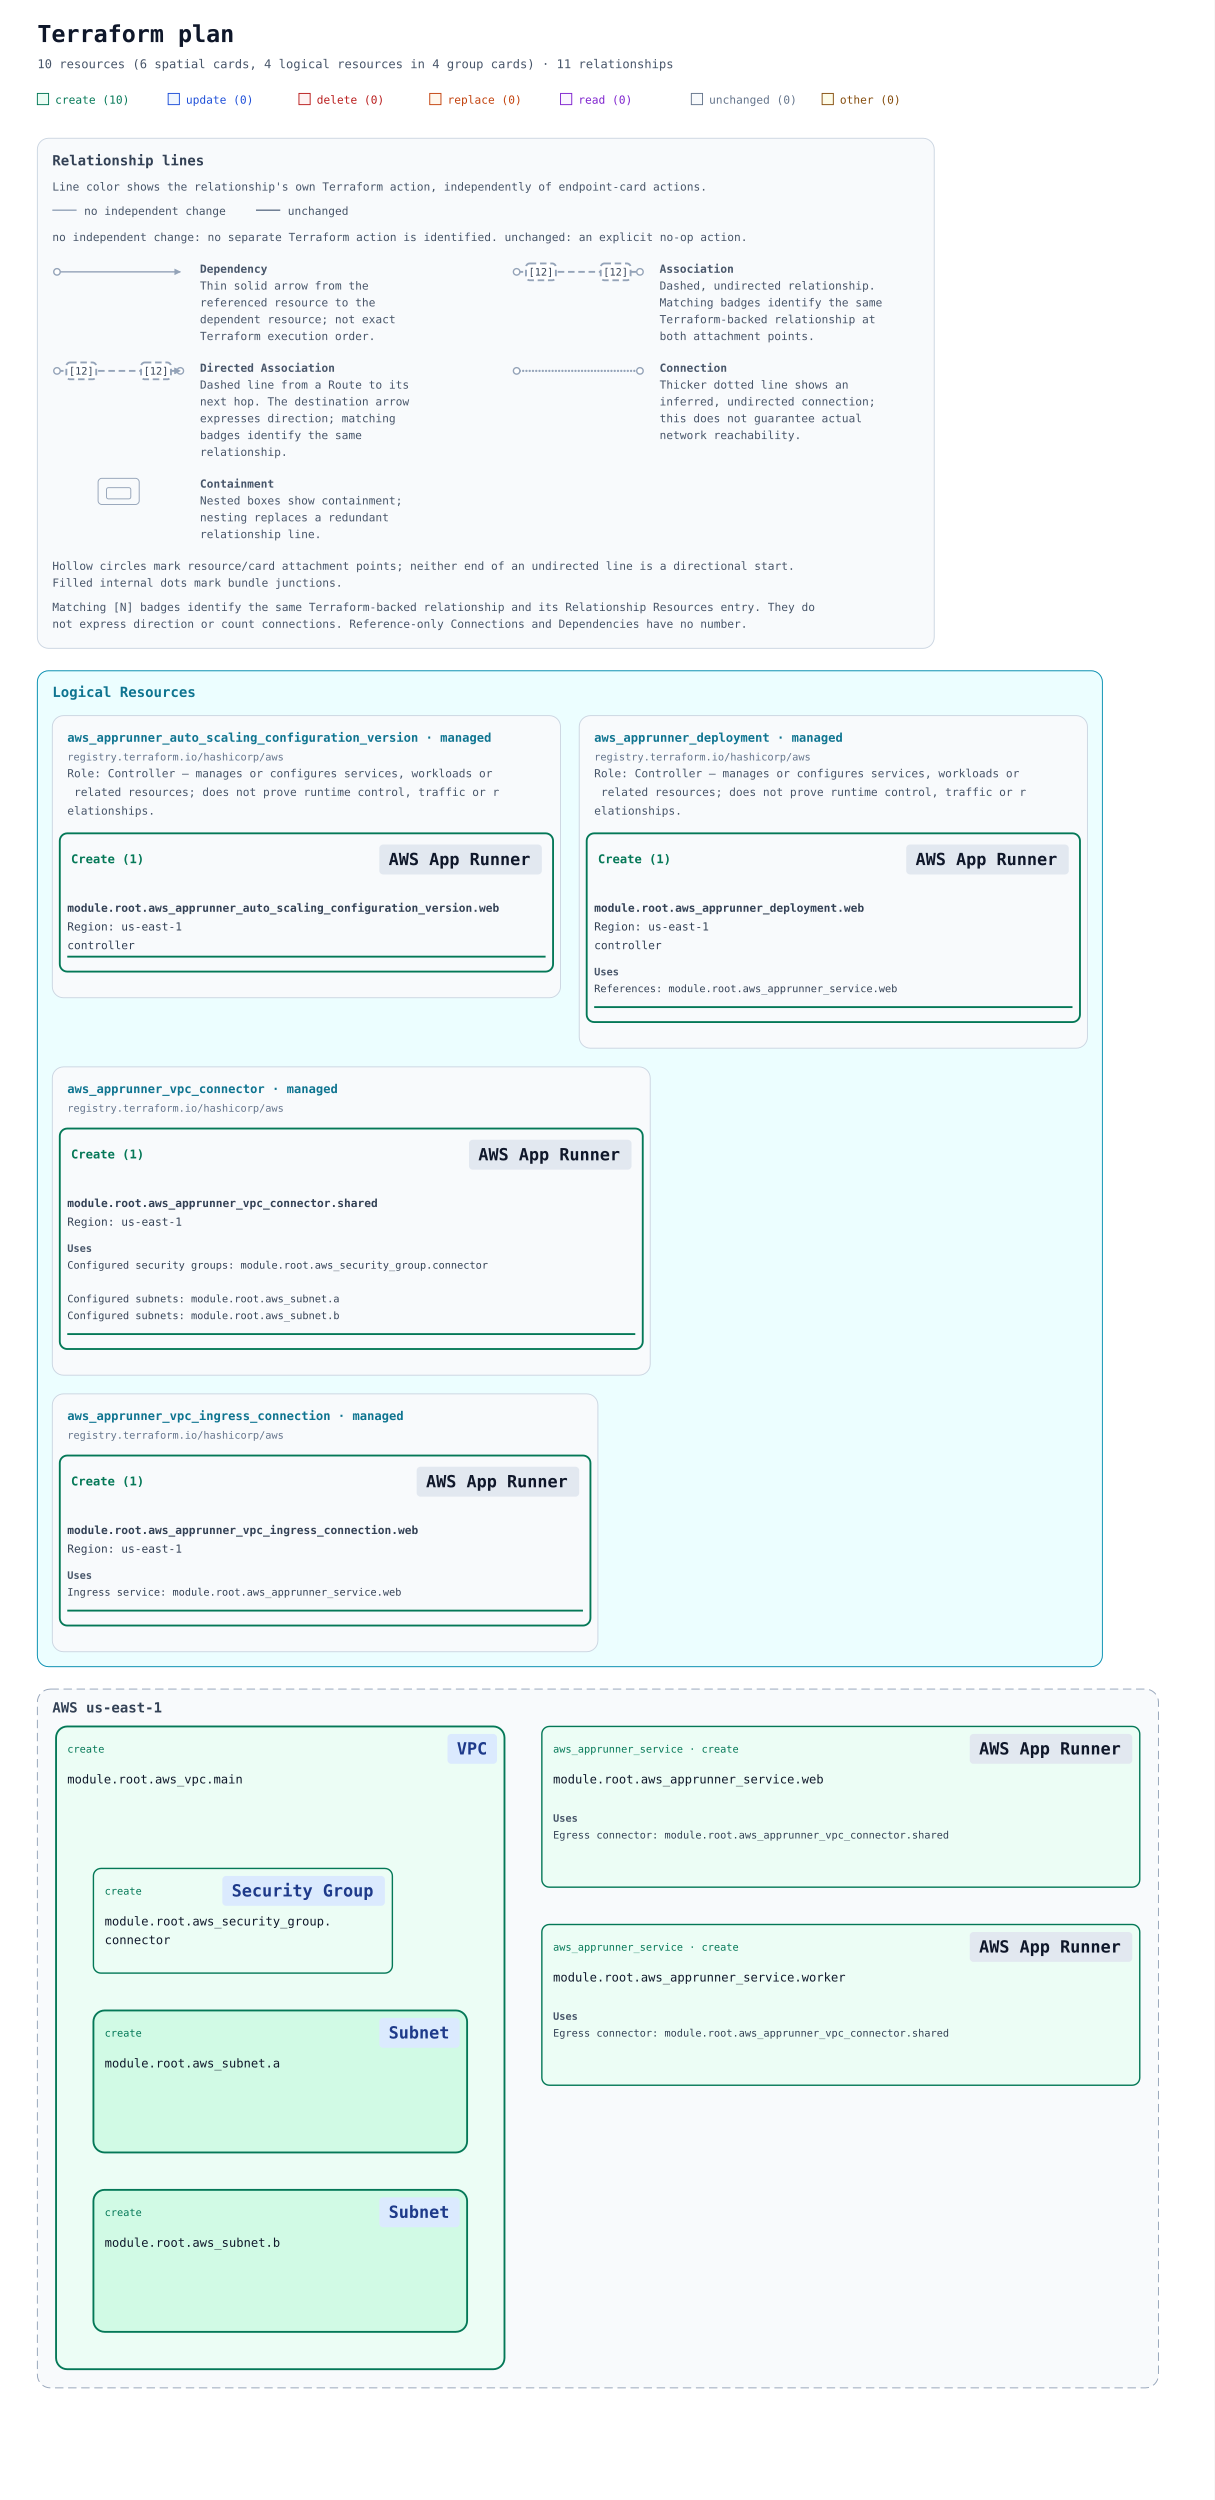
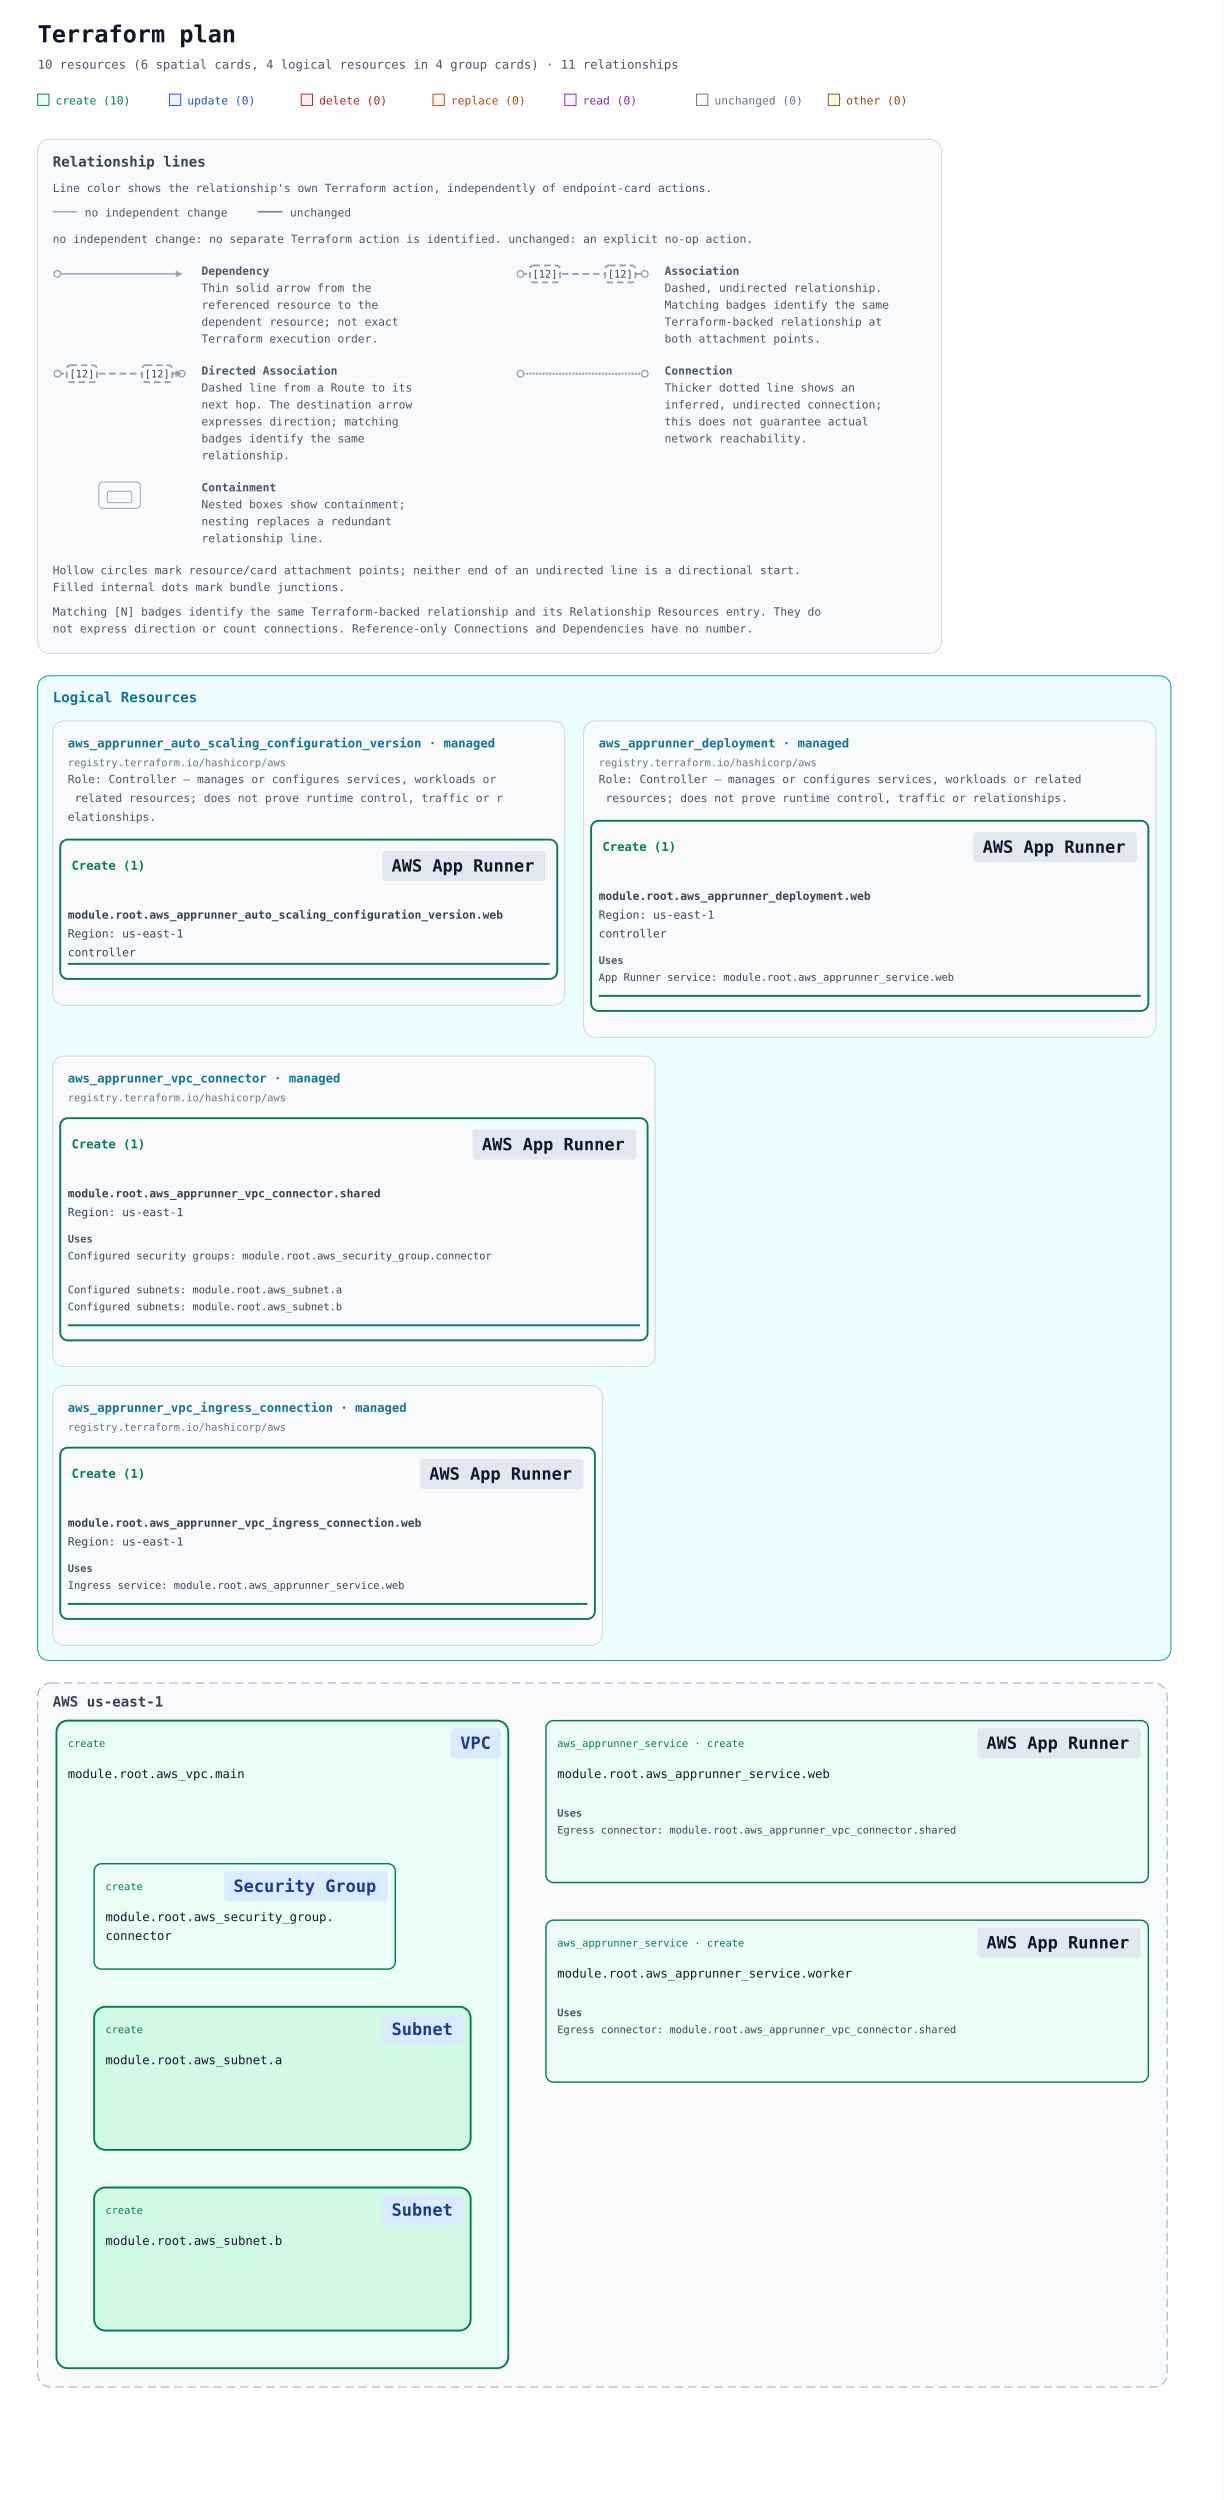
- <svg xmlns="http://www.w3.org/2000/svg" width="1300" height="2676" viewBox="0 0 1300 2676" role="img" aria-labelledby="title description">
+ <svg xmlns="http://www.w3.org/2000/svg" width="1300" height="2656" viewBox="0 0 1300 2656" role="img" aria-labelledby="title description">
  <defs>
    <marker id="arrow" viewBox="0 0 10 10" refX="9" refY="5" markerWidth="7" markerHeight="7" markerUnits="userSpaceOnUse" orient="auto-start-reverse">
      <path d="M 0 0 L 10 5 L 0 10 z" fill="#94a3b8" />
    </marker>
  </defs>
  <rect width="100%" height="100%" fill="#ffffff" />
  <g font-family="ui-monospace, SFMono-Regular, Consolas, monospace">
    <text x="40" y="45" font-size="25" font-weight="700" fill="#0f172a">Terraform plan</text>
    <text x="40" y="73" font-size="13" fill="#475569">10 resources (6 spatial cards, 4 logical resources in 4 group cards) · 11 relationships</text>
    <rect x="40" y="100" width="12" height="12" fill="#ecfdf5" stroke="#047857" />
    <text x="59" y="111" font-size="12" fill="#047857">create (10)</text>
    <rect x="180" y="100" width="12" height="12" fill="#eff6ff" stroke="#1d4ed8" />
    <text x="199" y="111" font-size="12" fill="#1d4ed8">update (0)</text>
    <rect x="320" y="100" width="12" height="12" fill="#fef2f2" stroke="#b91c1c" />
    <text x="339" y="111" font-size="12" fill="#b91c1c">delete (0)</text>
    <rect x="460" y="100" width="12" height="12" fill="#fff7ed" stroke="#c2410c" />
    <text x="479" y="111" font-size="12" fill="#c2410c">replace (0)</text>
    <rect x="600" y="100" width="12" height="12" fill="#faf5ff" stroke="#7e22ce" />
    <text x="619" y="111" font-size="12" fill="#7e22ce">read (0)</text>
    <rect x="740" y="100" width="12" height="12" fill="#f8fafc" stroke="#64748b" />
    <text x="759" y="111" font-size="12" fill="#64748b">unchanged (0)</text>
    <rect x="880" y="100" width="12" height="12" fill="#fefce8" stroke="#854d0e" />
    <text x="899" y="111" font-size="12" fill="#854d0e">other (0)</text>
    <g id="relationship-legend" font-size="12" fill="#475569" transform="translate(40 148)">
      <rect width="960" height="546" rx="12" fill="#f8fafc" stroke="#cbd5e1" />
      <text x="16" y="29" font-size="15" font-weight="700" fill="#334155">Relationship lines</text>
      <text x="16" y="56">Line color shows the relationship's own Terraform action, independently of endpoint-card actions.</text>
      <path data-legend-action="none" d="M 16 77 H 42" fill="none" stroke="#94a3b8" stroke-width="1.5" />
      <text x="50" y="82">no independent change</text>
      <path data-legend-action="unchanged" d="M 234 77 H 260" fill="none" stroke="#64748b" stroke-width="1.5" />
      <text x="268" y="82">unchanged</text>
      <text x="16" y="110">no independent change: no separate Terraform action is identified. unchanged: an explicit no-op action.</text>
      <g data-legend-entry="dependency" transform="translate(0 132)">
        <g data-legend-sample="dependency">
          <path data-legend-kind="dependency" data-directionality="directed" d="M 21 11 H 153" fill="none" stroke="#94a3b8" stroke-width="1.5" marker-end="url(#arrow)" />
          <circle data-legend-endpoint="source" cx="21" cy="11" r="3.5" fill="#ffffff" stroke="#94a3b8" stroke-width="1.5" />
        </g>
        <text x="174" y="12" font-weight="700">Dependency</text>
        <text x="174" y="30">Thin solid arrow from the</text>
        <text x="174" y="48">referenced resource to the</text>
        <text x="174" y="66">dependent resource; not exact</text>
        <text x="174" y="84">Terraform execution order.</text>
      </g>
      <g data-legend-entry="association" transform="translate(492 132)">
        <g data-legend-sample="association">
          <path data-legend-kind="association" data-directionality="undirected" d="M 21 11 H 153" fill="none" stroke="#94a3b8" stroke-width="2" stroke-dasharray="7 4" />
          <circle data-legend-endpoint="source" cx="21" cy="11" r="3.5" fill="#ffffff" stroke="#94a3b8" stroke-width="1.5" />
          <circle data-legend-endpoint="target" cx="153" cy="11" r="3.5" fill="#ffffff" stroke="#94a3b8" stroke-width="1.5" />
          <g data-legend-badge="source">
            <rect x="31" y="2" width="32" height="18" rx="4" fill="#ffffff" stroke="#94a3b8" stroke-width="2" stroke-dasharray="7 4" />
            <text x="47" y="15" text-anchor="middle" font-size="11" fill="#334155">[12]</text>
          </g>
          <g data-legend-badge="target">
            <rect x="111" y="2" width="32" height="18" rx="4" fill="#ffffff" stroke="#94a3b8" stroke-width="2" stroke-dasharray="7 4" />
            <text x="127" y="15" text-anchor="middle" font-size="11" fill="#334155">[12]</text>
          </g>
        </g>
        <text x="174" y="12" font-weight="700">Association</text>
        <text x="174" y="30">Dashed, undirected relationship.</text>
        <text x="174" y="48">Matching badges identify the same</text>
        <text x="174" y="66">Terraform-backed relationship at</text>
        <text x="174" y="84">both attachment points.</text>
      </g>
      <g data-legend-entry="directed-association" transform="translate(0 238)">
        <g data-legend-sample="directed-association">
          <path data-legend-kind="directed-association" data-directionality="directed" d="M 21 11 H 153" fill="none" stroke="#94a3b8" stroke-width="2" stroke-dasharray="7 4" marker-end="url(#arrow)" />
          <circle data-legend-endpoint="source" cx="21" cy="11" r="3.5" fill="#ffffff" stroke="#94a3b8" stroke-width="1.5" />
          <circle data-legend-endpoint="target" cx="153" cy="11" r="3.5" fill="#ffffff" stroke="#94a3b8" stroke-width="1.5" />
          <path data-legend-arrow="true" d="M 146.7 7.5 L 153.7 11 L 146.7 14.5 Z" fill="#94a3b8" />
          <g data-legend-badge="source">
            <rect x="31" y="2" width="32" height="18" rx="4" fill="#ffffff" stroke="#94a3b8" stroke-width="2" stroke-dasharray="7 4" />
            <text x="47" y="15" text-anchor="middle" font-size="11" fill="#334155">[12]</text>
          </g>
          <g data-legend-badge="target">
            <rect x="111" y="2" width="32" height="18" rx="4" fill="#ffffff" stroke="#94a3b8" stroke-width="2" stroke-dasharray="7 4" />
            <text x="127" y="15" text-anchor="middle" font-size="11" fill="#334155">[12]</text>
          </g>
        </g>
        <text x="174" y="12" font-weight="700">Directed Association</text>
        <text x="174" y="30">Dashed line from a Route to its</text>
        <text x="174" y="48">next hop. The destination arrow</text>
        <text x="174" y="66">expresses direction; matching</text>
        <text x="174" y="84">badges identify the same</text>
        <text x="174" y="102">relationship.</text>
      </g>
      <g data-legend-entry="connection" transform="translate(492 238)">
        <g data-legend-sample="connection">
          <path data-legend-kind="connection" data-directionality="undirected" d="M 21 11 H 153" fill="none" stroke="#94a3b8" stroke-width="2.5" stroke-dasharray="0 3.5" stroke-linecap="round" />
          <circle data-legend-endpoint="source" cx="21" cy="11" r="3.5" fill="#ffffff" stroke="#94a3b8" stroke-width="1.5" />
          <circle data-legend-endpoint="target" cx="153" cy="11" r="3.5" fill="#ffffff" stroke="#94a3b8" stroke-width="1.5" />
        </g>
        <text x="174" y="12" font-weight="700">Connection</text>
        <text x="174" y="30">Thicker dotted line shows an</text>
        <text x="174" y="48">inferred, undirected connection;</text>
        <text x="174" y="66">this does not guarantee actual</text>
        <text x="174" y="84">network reachability.</text>
      </g>
      <g data-legend-entry="containment" transform="translate(0 362)">
        <g data-legend-sample="containment">
          <g data-legend-kind="containment" fill="none" stroke="#94a3b8">
            <rect x="65" y="2" width="44" height="28" rx="4" />
            <rect x="74" y="12" width="26" height="12" rx="2" />
          </g>
        </g>
        <text x="174" y="12" font-weight="700">Containment</text>
        <text x="174" y="30">Nested boxes show containment;</text>
        <text x="174" y="48">nesting replaces a redundant</text>
        <text x="174" y="66">relationship line.</text>
      </g>
      <text x="16" y="462">Hollow circles mark resource/card attachment points; neither end of an undirected line is a directional start.</text>
      <text x="16" y="480">Filled internal dots mark bundle junctions.</text>
      <text x="16" y="506">Matching [N] badges identify the same Terraform-backed relationship and its Relationship Resources entry. They do</text>
      <text x="16" y="524">not express direction or count connections. Reference-only Connections and Dependencies have no number.</text>
    </g>
    <g transform="translate(0 558)">
-       <g data-annotation-area="true" data-packing-width="1300" data-measured-height="1090">
+       <g data-annotation-area="true" data-packing-width="1300" data-measured-height="1070">
        <g data-annotation-card="true" transform="translate(40 160)">
-           <rect width="1140" height="1066" rx="12" fill="#f8fafc" stroke="#cbd5e1" />
+           <rect width="1204" height="1046" rx="12" fill="#f8fafc" stroke="#cbd5e1" />
          <g data-annotation-section="Logical Resources" data-packing-width="1220">
-             <rect width="1140" height="1066" rx="12" fill="#ecfeff" stroke="#0891b2" />
+             <rect width="1204" height="1046" rx="12" fill="#ecfeff" stroke="#0891b2" />
            <text x="16" y="28" font-size="15" font-weight="700" fill="#0e7490">Logical Resources</text>
            <g data-annotation-card="true" transform="translate(16 48)">
              <rect width="544" height="302" rx="12" fill="#f8fafc" stroke="#cbd5e1" />
              <g data-logical-group="true" data-provider-source="registry.terraform.io/hashicorp/aws" data-resource-type="aws_apprunner_auto_scaling_configuration_version" data-mode="managed">
                <text x="16" y="28" font-size="13" font-weight="700" fill="#0e7490">aws_apprunner_auto_scaling_configuration_version · managed</text>
                <text x="16" y="48" font-size="11" fill="#64748b">registry.terraform.io/hashicorp/aws</text>
                <text data-role-explanation="true" x="16" y="66" font-size="12" fill="#475569" xml:space="preserve">Role: Controller — manages or configures services, workloads or</text>
                <text data-role-explanation="true" x="16" y="86" font-size="12" fill="#475569" xml:space="preserve"> related resources; does not prove runtime control, traffic or r</text>
                <text data-role-explanation="true" x="16" y="106" font-size="12" fill="#475569" xml:space="preserve">elationships.</text>
                <g data-action-section="create">
                  <rect x="8" y="126" width="528" height="148" rx="8" fill="none" stroke="#047857" stroke-width="2" />
                  <text data-action-heading="true" x="20" y="158" font-size="13" font-weight="700" fill="#047857" xml:space="preserve">Create (1)</text>
                  <rect data-service-badge="true" data-presentation-padding="10 4" data-service-category="neutral" data-service-full-name="AWS App Runner" data-display-name="AWS App Runner" x="350" y="138" width="174" height="32" rx="4" fill="#e2e8f0" />
                  <text data-service-name="true" x="360" y="160" font-size="18" font-weight="700" fill="#0f172a" xml:space="preserve">AWS App Runner</text>
                  <g id="resource-6177735f61707072756e6e65725f6175746f5f7363616c696e675f636f6e66696775726174696f6e5f76657273696f6e2e776562-current" data-architecture-id="terraform:6177735f61707072756e6e65725f6175746f5f7363616c696e675f636f6e66696775726174696f6e5f76657273696f6e2e776562-current" data-entity-kind="terraform" data-placement="logical" data-terraform-address="aws_apprunner_auto_scaling_configuration_version.web" data-qualified-address="module.root.aws_apprunner_auto_scaling_configuration_version.web" data-mode="managed" transform="translate(0 182)" data-role="controller">
                    <text x="16" y="28" font-size="12" fill="#334155" xml:space="preserve" font-weight="700">module.root.aws_apprunner_auto_scaling_configuration_version.web</text>
                    <text x="16" y="48" font-size="12" fill="#334155" xml:space="preserve">Region: us-east-1</text>
                    <text x="16" y="68" font-size="12" fill="#334155" xml:space="preserve">controller</text>
                    <line data-resource-underline="true" x1="16" y1="76" x2="528" y2="76" stroke="#047857" stroke-width="2" />
                  </g>
                </g>
              </g>
            </g>
            <g data-annotation-card="true" transform="translate(580 48)">
-               <rect width="544" height="356" rx="12" fill="#f8fafc" stroke="#cbd5e1" />
+               <rect width="608" height="336" rx="12" fill="#f8fafc" stroke="#cbd5e1" />
              <g data-logical-group="true" data-provider-source="registry.terraform.io/hashicorp/aws" data-resource-type="aws_apprunner_deployment" data-mode="managed">
                <text x="16" y="28" font-size="13" font-weight="700" fill="#0e7490">aws_apprunner_deployment · managed</text>
                <text x="16" y="48" font-size="11" fill="#64748b">registry.terraform.io/hashicorp/aws</text>
-                 <text data-role-explanation="true" x="16" y="66" font-size="12" fill="#475569" xml:space="preserve">Role: Controller — manages or configures services, workloads or</text>
-                 <text data-role-explanation="true" x="16" y="86" font-size="12" fill="#475569" xml:space="preserve"> related resources; does not prove runtime control, traffic or r</text>
-                 <text data-role-explanation="true" x="16" y="106" font-size="12" fill="#475569" xml:space="preserve">elationships.</text>
+                 <text data-role-explanation="true" x="16" y="66" font-size="12" fill="#475569" xml:space="preserve">Role: Controller — manages or configures services, workloads or related</text>
+                 <text data-role-explanation="true" x="16" y="86" font-size="12" fill="#475569" xml:space="preserve"> resources; does not prove runtime control, traffic or relationships.</text>
                <g data-action-section="create">
-                   <rect x="8" y="126" width="528" height="202" rx="8" fill="none" stroke="#047857" stroke-width="2" />
-                   <text data-action-heading="true" x="20" y="158" font-size="13" font-weight="700" fill="#047857" xml:space="preserve">Create (1)</text>
-                   <rect data-service-badge="true" data-presentation-padding="10 4" data-service-category="neutral" data-service-full-name="AWS App Runner" data-display-name="AWS App Runner" x="350" y="138" width="174" height="32" rx="4" fill="#e2e8f0" />
-                   <text data-service-name="true" x="360" y="160" font-size="18" font-weight="700" fill="#0f172a" xml:space="preserve">AWS App Runner</text>
-                   <g id="resource-6177735f61707072756e6e65725f6465706c6f796d656e742e776562-current" data-architecture-id="terraform:6177735f61707072756e6e65725f6465706c6f796d656e742e776562-current" data-entity-kind="terraform" data-placement="logical" data-terraform-address="aws_apprunner_deployment.web" data-qualified-address="module.root.aws_apprunner_deployment.web" data-mode="managed" transform="translate(0 182)" data-role="controller">
+                   <rect x="8" y="106" width="592" height="202" rx="8" fill="none" stroke="#047857" stroke-width="2" />
+                   <text data-action-heading="true" x="20" y="138" font-size="13" font-weight="700" fill="#047857" xml:space="preserve">Create (1)</text>
+                   <rect data-service-badge="true" data-presentation-padding="10 4" data-service-category="neutral" data-service-full-name="AWS App Runner" data-display-name="AWS App Runner" x="414" y="118" width="174" height="32" rx="4" fill="#e2e8f0" />
+                   <text data-service-name="true" x="424" y="140" font-size="18" font-weight="700" fill="#0f172a" xml:space="preserve">AWS App Runner</text>
+                   <g id="resource-6177735f61707072756e6e65725f6465706c6f796d656e742e776562-current" data-architecture-id="terraform:6177735f61707072756e6e65725f6465706c6f796d656e742e776562-current" data-entity-kind="terraform" data-placement="logical" data-terraform-address="aws_apprunner_deployment.web" data-qualified-address="module.root.aws_apprunner_deployment.web" data-mode="managed" transform="translate(0 162)" data-role="controller">
                    <text x="16" y="28" font-size="12" fill="#334155" xml:space="preserve" font-weight="700">module.root.aws_apprunner_deployment.web</text>
                    <text x="16" y="48" font-size="12" fill="#334155" xml:space="preserve">Region: us-east-1</text>
                    <text x="16" y="68" font-size="12" fill="#334155" xml:space="preserve">controller</text>
                    <g data-resource-references="true">
                      <text x="16" y="96" font-size="11" font-weight="700" fill="#475569">Uses</text>
                      <a href="#resource-6177735f61707072756e6e65725f736572766963652e776562-current" data-reference-attribute="service_arn">
-                         <text x="16" y="114" font-size="11" fill="#334155" xml:space="preserve">References: module.root.aws_apprunner_service.web</text>
+                         <text x="16" y="114" font-size="11" fill="#334155" xml:space="preserve">App Runner service: module.root.aws_apprunner_service.web</text>
                      </a>
                    </g>
-                     <line data-resource-underline="true" x1="16" y1="130" x2="528" y2="130" stroke="#047857" stroke-width="2" />
+                     <line data-resource-underline="true" x1="16" y1="130" x2="592" y2="130" stroke="#047857" stroke-width="2" />
                  </g>
                </g>
              </g>
            </g>
-             <g data-annotation-card="true" transform="translate(16 424)">
+             <g data-annotation-card="true" transform="translate(16 404)">
              <rect width="640" height="330" rx="12" fill="#f8fafc" stroke="#cbd5e1" />
              <g data-logical-group="true" data-provider-source="registry.terraform.io/hashicorp/aws" data-resource-type="aws_apprunner_vpc_connector" data-mode="managed">
                <text x="16" y="28" font-size="13" font-weight="700" fill="#0e7490">aws_apprunner_vpc_connector · managed</text>
                <text x="16" y="48" font-size="11" fill="#64748b">registry.terraform.io/hashicorp/aws</text>
                <g data-action-section="create">
                  <rect x="8" y="66" width="624" height="236" rx="8" fill="none" stroke="#047857" stroke-width="2" />
                  <text data-action-heading="true" x="20" y="98" font-size="13" font-weight="700" fill="#047857" xml:space="preserve">Create (1)</text>
                  <rect data-service-badge="true" data-presentation-padding="10 4" data-service-category="neutral" data-service-full-name="AWS App Runner" data-display-name="AWS App Runner" x="446" y="78" width="174" height="32" rx="4" fill="#e2e8f0" />
                  <text data-service-name="true" x="456" y="100" font-size="18" font-weight="700" fill="#0f172a" xml:space="preserve">AWS App Runner</text>
                  <g id="resource-6177735f61707072756e6e65725f7670635f636f6e6e6563746f722e736861726564-current" data-architecture-id="terraform:6177735f61707072756e6e65725f7670635f636f6e6e6563746f722e736861726564-current" data-entity-kind="terraform" data-placement="logical" data-terraform-address="aws_apprunner_vpc_connector.shared" data-qualified-address="module.root.aws_apprunner_vpc_connector.shared" data-mode="managed" transform="translate(0 122)">
                    <text x="16" y="28" font-size="12" fill="#334155" xml:space="preserve" font-weight="700">module.root.aws_apprunner_vpc_connector.shared</text>
                    <text x="16" y="48" font-size="12" fill="#334155" xml:space="preserve">Region: us-east-1</text>
                    <g data-resource-references="true">
                      <text x="16" y="76" font-size="11" font-weight="700" fill="#475569">Uses</text>
                      <a href="#resource-6177735f73656375726974795f67726f75702e636f6e6e6563746f72-current" data-reference-attribute="security_groups">
                        <text x="16" y="94" font-size="11" fill="#334155" xml:space="preserve">Configured security groups: module.root.aws_security_group.connector</text>
                      </a>
                      <a href="#resource-6177735f7375626e65742e61-current" data-reference-attribute="subnets">
                        <text x="16" y="130" font-size="11" fill="#334155" xml:space="preserve">Configured subnets: module.root.aws_subnet.a</text>
                      </a>
                      <a href="#resource-6177735f7375626e65742e62-current" data-reference-attribute="subnets">
                        <text x="16" y="148" font-size="11" fill="#334155" xml:space="preserve">Configured subnets: module.root.aws_subnet.b</text>
                      </a>
                    </g>
                    <line data-resource-underline="true" x1="16" y1="164" x2="624" y2="164" stroke="#047857" stroke-width="2" />
                  </g>
                </g>
              </g>
            </g>
-             <g data-annotation-card="true" transform="translate(16 774)">
+             <g data-annotation-card="true" transform="translate(16 754)">
              <rect width="584" height="276" rx="12" fill="#f8fafc" stroke="#cbd5e1" />
              <g data-logical-group="true" data-provider-source="registry.terraform.io/hashicorp/aws" data-resource-type="aws_apprunner_vpc_ingress_connection" data-mode="managed">
                <text x="16" y="28" font-size="13" font-weight="700" fill="#0e7490">aws_apprunner_vpc_ingress_connection · managed</text>
                <text x="16" y="48" font-size="11" fill="#64748b">registry.terraform.io/hashicorp/aws</text>
                <g data-action-section="create">
                  <rect x="8" y="66" width="568" height="182" rx="8" fill="none" stroke="#047857" stroke-width="2" />
                  <text data-action-heading="true" x="20" y="98" font-size="13" font-weight="700" fill="#047857" xml:space="preserve">Create (1)</text>
                  <rect data-service-badge="true" data-presentation-padding="10 4" data-service-category="neutral" data-service-full-name="AWS App Runner" data-display-name="AWS App Runner" x="390" y="78" width="174" height="32" rx="4" fill="#e2e8f0" />
                  <text data-service-name="true" x="400" y="100" font-size="18" font-weight="700" fill="#0f172a" xml:space="preserve">AWS App Runner</text>
                  <g id="resource-6177735f61707072756e6e65725f7670635f696e67726573735f636f6e6e656374696f6e2e776562-current" data-architecture-id="terraform:6177735f61707072756e6e65725f7670635f696e67726573735f636f6e6e656374696f6e2e776562-current" data-entity-kind="terraform" data-placement="logical" data-terraform-address="aws_apprunner_vpc_ingress_connection.web" data-qualified-address="module.root.aws_apprunner_vpc_ingress_connection.web" data-mode="managed" transform="translate(0 122)">
                    <text x="16" y="28" font-size="12" fill="#334155" xml:space="preserve" font-weight="700">module.root.aws_apprunner_vpc_ingress_connection.web</text>
                    <text x="16" y="48" font-size="12" fill="#334155" xml:space="preserve">Region: us-east-1</text>
                    <g data-resource-references="true">
                      <text x="16" y="76" font-size="11" font-weight="700" fill="#475569">Uses</text>
                      <a href="#resource-6177735f61707072756e6e65725f736572766963652e776562-current" data-reference-attribute="service_arn">
                        <text x="16" y="94" font-size="11" fill="#334155" xml:space="preserve">Ingress service: module.root.aws_apprunner_service.web</text>
                      </a>
                    </g>
                    <line data-resource-underline="true" x1="16" y1="110" x2="568" y2="110" stroke="#047857" stroke-width="2" />
                  </g>
                </g>
              </g>
            </g>
          </g>
        </g>
      </g>
-       <g data-architecture="true" transform="translate(0 1090)">
+       <g data-architecture="true" transform="translate(0 1070)">
        <g data-deployment-scope="true" data-scope-provider="AWS" data-region="us-east-1">
          <rect x="40" y="160" width="1200" height="748" rx="14" fill="#f8fafc" stroke="#94a3b8" stroke-dasharray="9 5" />
          <text x="56" y="185" font-size="15" font-weight="700" fill="#334155">AWS us-east-1</text>
        </g>
        <g data-container="resource-6177735f7670632e6d61696e-current">
          <rect x="60" y="200" width="480" height="688" rx="12" fill="#ecfdf5" stroke="#047857" stroke-width="2" data-mode="managed" />
        </g>
        <g data-container="resource-6177735f7375626e65742e61-current">
          <rect x="100" y="504" width="400" height="152" rx="12" fill="#d1fae5" stroke="#047857" stroke-width="2" data-mode="managed" />
        </g>
        <g data-container="resource-6177735f7375626e65742e62-current">
          <rect x="100" y="696" width="400" height="152" rx="12" fill="#d1fae5" stroke="#047857" stroke-width="2" data-mode="managed" />
        </g>
        <g data-edge-kind="dependency" data-source="resource-6177735f61707072756e6e65725f736572766963652e776562-current" data-target="resource-6177735f61707072756e6e65725f6465706c6f796d656e742e776562-current" />
        <g data-edge-kind="dependency" data-source="resource-6177735f61707072756e6e65725f736572766963652e776562-current" data-target="resource-6177735f61707072756e6e65725f7670635f696e67726573735f636f6e6e656374696f6e2e776562-current" />
        <g data-edge-kind="dependency" data-source="resource-6177735f61707072756e6e65725f7670635f636f6e6e6563746f722e736861726564-current" data-target="resource-6177735f61707072756e6e65725f736572766963652e776562-current" />
        <g data-edge-kind="dependency" data-source="resource-6177735f61707072756e6e65725f7670635f636f6e6e6563746f722e736861726564-current" data-target="resource-6177735f61707072756e6e65725f736572766963652e776f726b6572-current" />
        <g data-edge-kind="dependency" data-source="resource-6177735f73656375726974795f67726f75702e636f6e6e6563746f72-current" data-target="resource-6177735f61707072756e6e65725f7670635f636f6e6e6563746f722e736861726564-current" />
        <g data-edge-kind="dependency" data-source="resource-6177735f7375626e65742e61-current" data-target="resource-6177735f61707072756e6e65725f7670635f636f6e6e6563746f722e736861726564-current" />
        <g data-edge-kind="dependency" data-source="resource-6177735f7375626e65742e62-current" data-target="resource-6177735f61707072756e6e65725f7670635f636f6e6e6563746f722e736861726564-current" />
        <g data-edge-kind="containment" data-source="resource-6177735f7670632e6d61696e-current" data-target="resource-6177735f73656375726974795f67726f75702e636f6e6e6563746f72-current" />
        <g data-edge-kind="containment" data-source="resource-6177735f7670632e6d61696e-current" data-target="resource-6177735f7375626e65742e61-current" />
        <g data-edge-kind="containment" data-source="resource-6177735f7670632e6d61696e-current" data-target="resource-6177735f7375626e65742e62-current" />
        <g data-edge-kind="containment" data-source="resource-6177735f7670632e6d61696e-current" data-target="resource-6177735f61707072756e6e65725f7670635f636f6e6e6563746f722e736861726564-current" />
        <g id="resource-6177735f61707072756e6e65725f736572766963652e776562-current" data-architecture-id="terraform:6177735f61707072756e6e65725f736572766963652e776562-current" data-qualified-address="module.root.aws_apprunner_service.web" data-terraform-address="aws_apprunner_service.web">
          <rect x="580" y="200" width="640" height="172" rx="8" fill="#ecfdf5" stroke="#047857" stroke-width="1.5" data-mode="managed" />
          <text data-resource-type-heading="true" x="592" y="228" font-size="11" fill="#047857" xml:space="preserve">aws_apprunner_service · create</text>
          <rect data-service-badge="true" data-presentation-padding="10 4" data-service-category="neutral" data-service-full-name="AWS App Runner" data-display-name="AWS App Runner" x="1038" y="208" width="174" height="32" rx="4" fill="#e2e8f0" />
          <text data-service-name="true" x="1048" y="230" font-size="18" font-weight="700" fill="#0f172a" xml:space="preserve">AWS App Runner</text>
          <text x="592" y="261" font-size="13" fill="#0f172a" xml:space="preserve">module.root.aws_apprunner_service.web</text>
          <g data-resource-references="true">
            <text x="592" y="302" font-size="11" font-weight="700" fill="#475569">Uses</text>
            <a href="#resource-6177735f61707072756e6e65725f7670635f636f6e6e6563746f722e736861726564-current" data-reference-attribute="network_configuration.egress_configuration.vpc_connector_arn">
              <text x="592" y="320" font-size="11" fill="#334155" xml:space="preserve">Egress connector: module.root.aws_apprunner_vpc_connector.shared</text>
            </a>
          </g>
          <text x="592" y="360" font-size="10" fill="#64748b" />
        </g>
        <g id="resource-6177735f61707072756e6e65725f736572766963652e776f726b6572-current" data-architecture-id="terraform:6177735f61707072756e6e65725f736572766963652e776f726b6572-current" data-qualified-address="module.root.aws_apprunner_service.worker" data-terraform-address="aws_apprunner_service.worker">
          <rect x="580" y="412" width="640" height="172" rx="8" fill="#ecfdf5" stroke="#047857" stroke-width="1.5" data-mode="managed" />
          <text data-resource-type-heading="true" x="592" y="440" font-size="11" fill="#047857" xml:space="preserve">aws_apprunner_service · create</text>
          <rect data-service-badge="true" data-presentation-padding="10 4" data-service-category="neutral" data-service-full-name="AWS App Runner" data-display-name="AWS App Runner" x="1038" y="420" width="174" height="32" rx="4" fill="#e2e8f0" />
          <text data-service-name="true" x="1048" y="442" font-size="18" font-weight="700" fill="#0f172a" xml:space="preserve">AWS App Runner</text>
          <text x="592" y="473" font-size="13" fill="#0f172a" xml:space="preserve">module.root.aws_apprunner_service.worker</text>
          <g data-resource-references="true">
            <text x="592" y="514" font-size="11" font-weight="700" fill="#475569">Uses</text>
            <a href="#resource-6177735f61707072756e6e65725f7670635f636f6e6e6563746f722e736861726564-current" data-reference-attribute="network_configuration.egress_configuration.vpc_connector_arn">
              <text x="592" y="532" font-size="11" fill="#334155" xml:space="preserve">Egress connector: module.root.aws_apprunner_vpc_connector.shared</text>
            </a>
          </g>
          <text x="592" y="572" font-size="10" fill="#64748b" />
        </g>
        <g id="resource-6177735f73656375726974795f67726f75702e636f6e6e6563746f72-current" data-architecture-id="terraform:6177735f73656375726974795f67726f75702e636f6e6e6563746f72-current" data-qualified-address="module.root.aws_security_group.connector" data-terraform-address="aws_security_group.connector">
          <rect x="100" y="352" width="320" height="112" rx="8" fill="#ecfdf5" stroke="#047857" stroke-width="1.5" data-mode="managed" />
          <text data-resource-type-heading="true" x="112" y="380" font-size="11" fill="#047857" xml:space="preserve">create</text>
          <rect data-service-badge="true" data-presentation-padding="10 4" data-service-category="network" data-service-full-name="Amazon VPC" data-display-name="Security Group" x="238" y="360" width="174" height="32" rx="4" fill="#dbeafe" />
          <text data-service-name="true" x="248" y="382" font-size="18" font-weight="700" fill="#1e3a8a" xml:space="preserve">Security Group</text>
          <text x="112" y="413" font-size="13" fill="#0f172a" xml:space="preserve">module.root.aws_security_group.</text>
          <text x="112" y="433" font-size="13" fill="#0f172a" xml:space="preserve">connector</text>
          <text x="112" y="452" font-size="10" fill="#64748b" data-role="policy" />
        </g>
        <g id="resource-6177735f7375626e65742e61-current" data-architecture-id="terraform:6177735f7375626e65742e61-current" data-qualified-address="module.root.aws_subnet.a" data-terraform-address="aws_subnet.a" data-presentation-header="100 504 400 112">
          <text data-resource-type-heading="true" x="112" y="532" font-size="11" fill="#047857" xml:space="preserve">create</text>
          <rect data-service-badge="true" data-presentation-padding="10 4" data-service-category="network" data-service-full-name="Amazon VPC" data-display-name="Subnet" x="406" y="512" width="86" height="32" rx="4" fill="#dbeafe" />
          <text data-service-name="true" x="416" y="534" font-size="18" font-weight="700" fill="#1e3a8a" xml:space="preserve">Subnet</text>
          <text x="112" y="565" font-size="13" fill="#0f172a" xml:space="preserve">module.root.aws_subnet.a</text>
          <text x="112" y="604" font-size="10" fill="#64748b" />
        </g>
        <g id="resource-6177735f7375626e65742e62-current" data-architecture-id="terraform:6177735f7375626e65742e62-current" data-qualified-address="module.root.aws_subnet.b" data-terraform-address="aws_subnet.b" data-presentation-header="100 696 400 112">
          <text data-resource-type-heading="true" x="112" y="724" font-size="11" fill="#047857" xml:space="preserve">create</text>
          <rect data-service-badge="true" data-presentation-padding="10 4" data-service-category="network" data-service-full-name="Amazon VPC" data-display-name="Subnet" x="406" y="704" width="86" height="32" rx="4" fill="#dbeafe" />
          <text data-service-name="true" x="416" y="726" font-size="18" font-weight="700" fill="#1e3a8a" xml:space="preserve">Subnet</text>
          <text x="112" y="757" font-size="13" fill="#0f172a" xml:space="preserve">module.root.aws_subnet.b</text>
          <text x="112" y="796" font-size="10" fill="#64748b" />
        </g>
        <g id="resource-6177735f7670632e6d61696e-current" data-architecture-id="terraform:6177735f7670632e6d61696e-current" data-qualified-address="module.root.aws_vpc.main" data-terraform-address="aws_vpc.main" data-presentation-header="60 200 480 112">
          <text data-resource-type-heading="true" x="72" y="228" font-size="11" fill="#047857" xml:space="preserve">create</text>
          <rect data-service-badge="true" data-presentation-padding="10 4" data-service-category="network" data-service-full-name="Amazon VPC" data-display-name="VPC" x="479" y="208" width="53" height="32" rx="4" fill="#dbeafe" />
          <text data-service-name="true" x="489" y="230" font-size="18" font-weight="700" fill="#1e3a8a" xml:space="preserve">VPC</text>
          <text x="72" y="261" font-size="13" fill="#0f172a" xml:space="preserve">module.root.aws_vpc.main</text>
          <text x="72" y="300" font-size="10" fill="#64748b" />
        </g>
      </g>
    </g>
  </g>
</svg>
